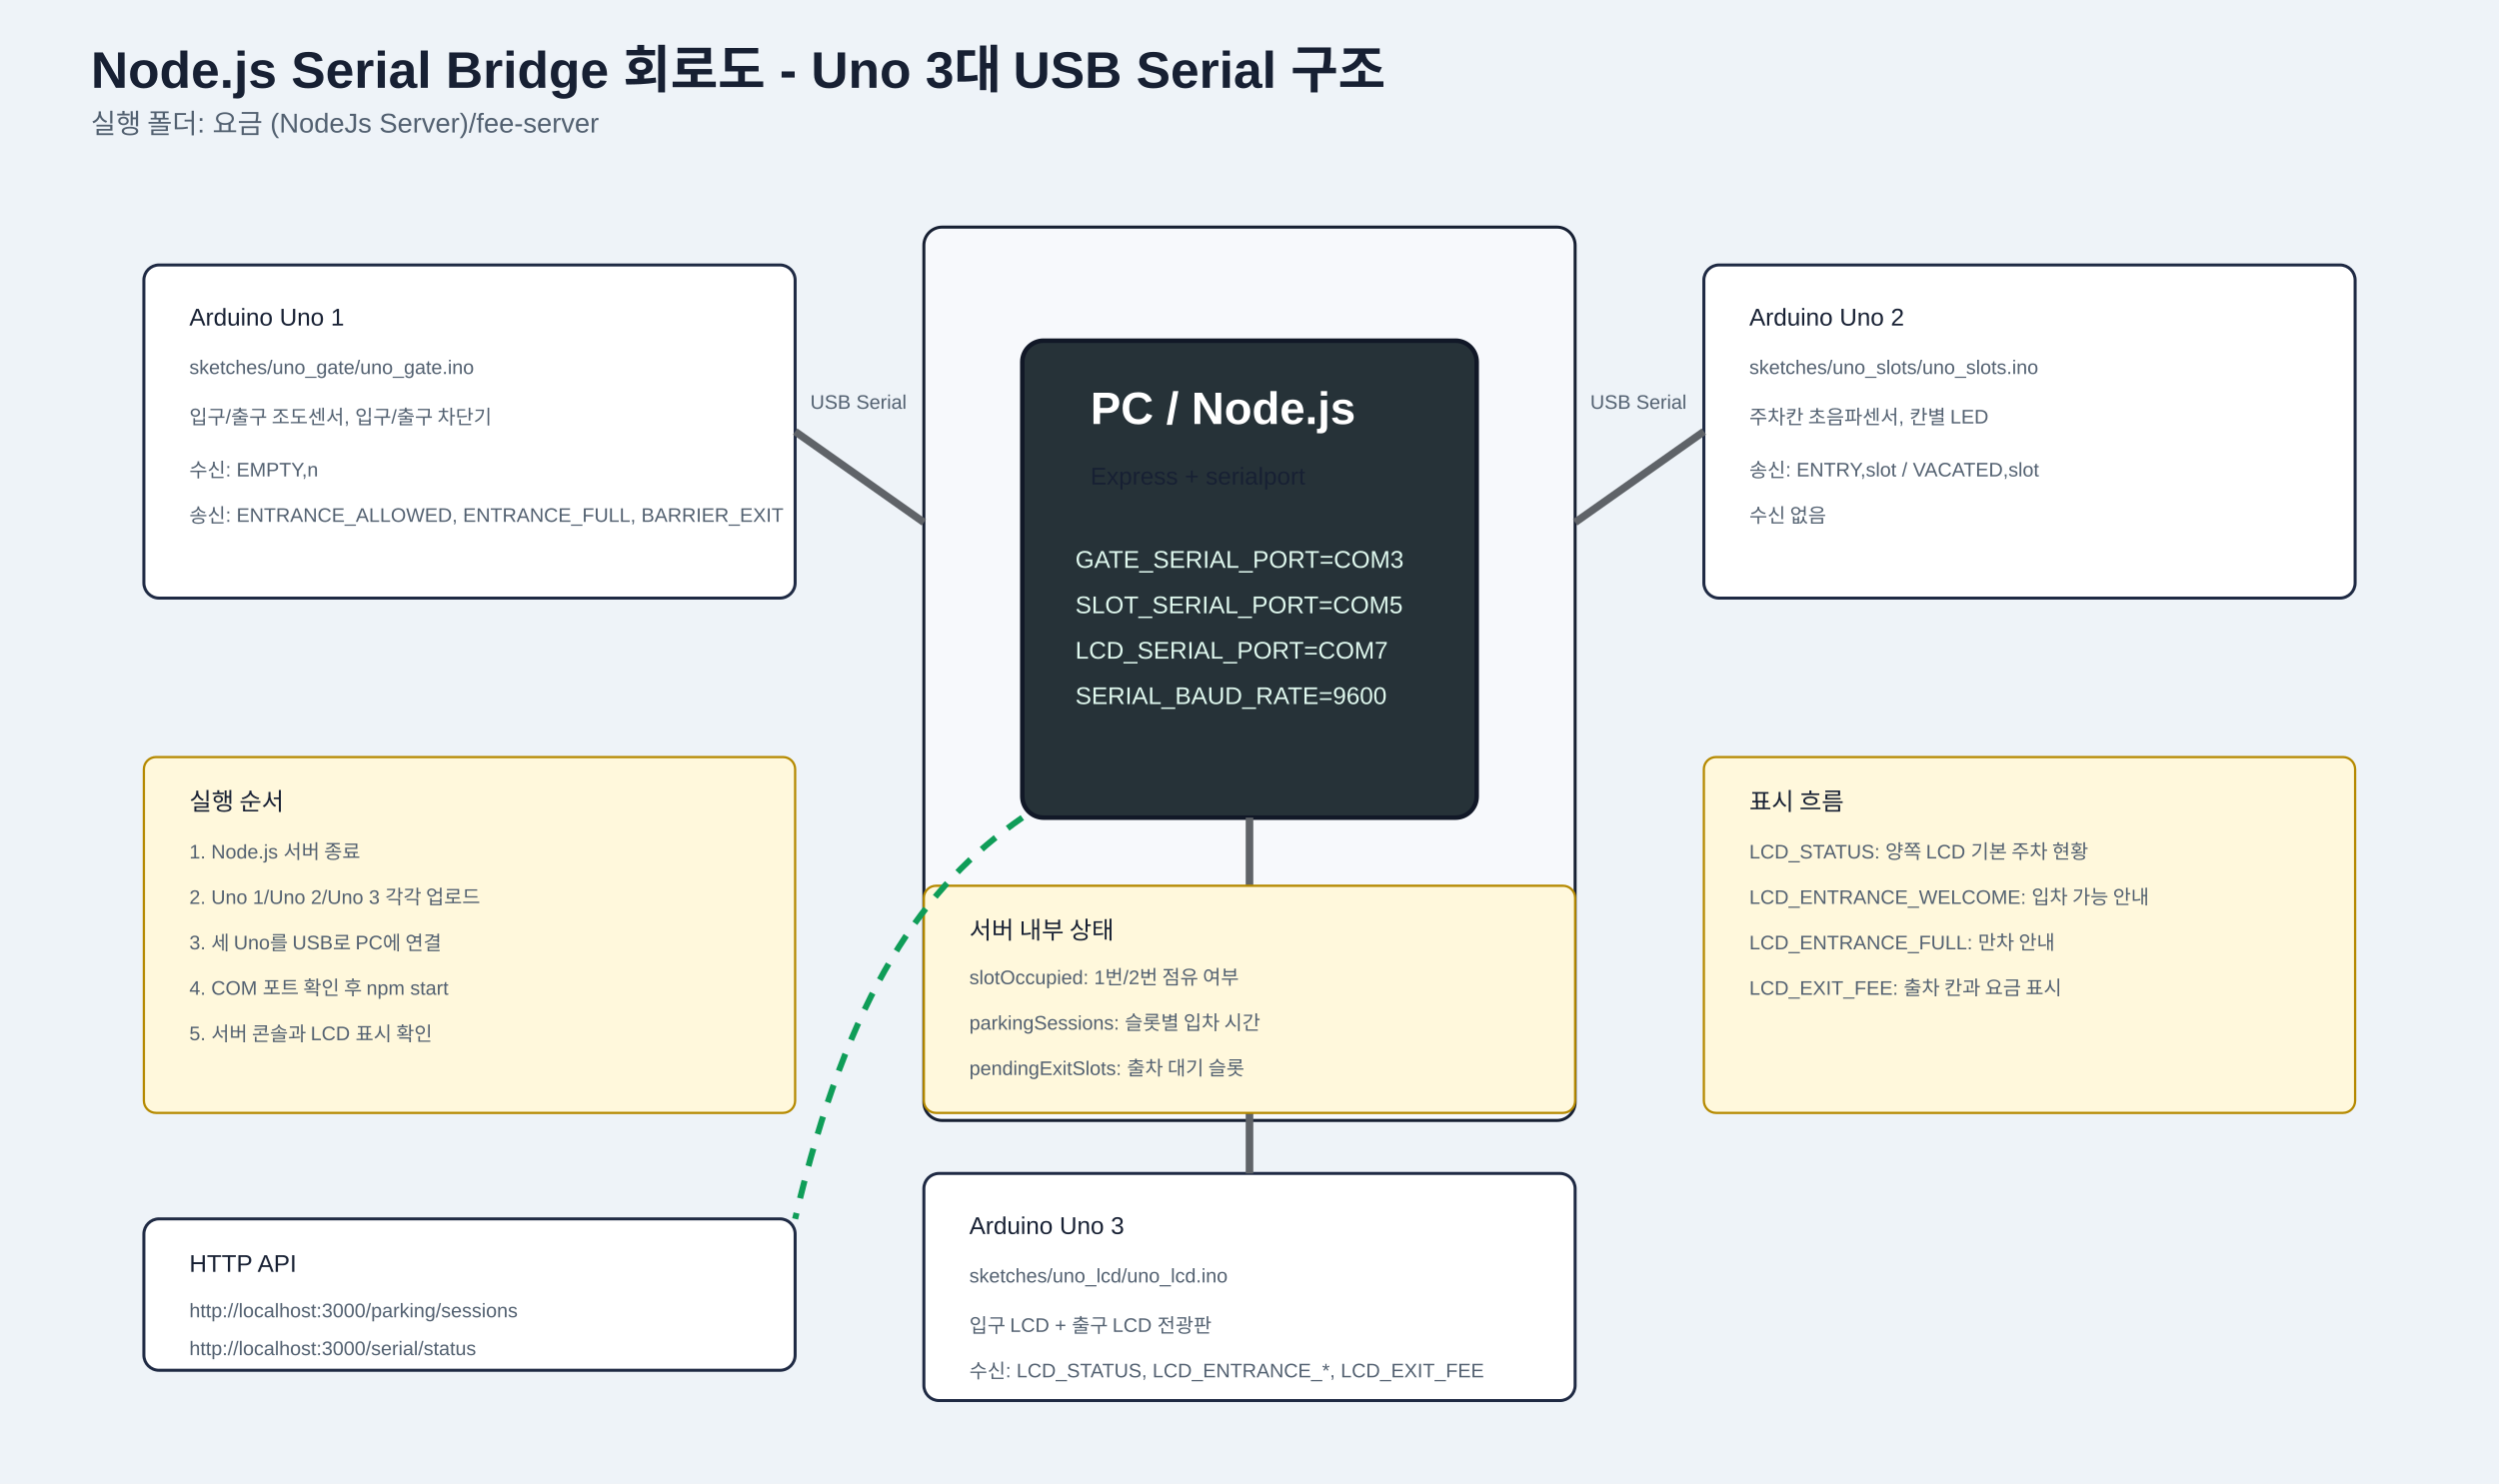
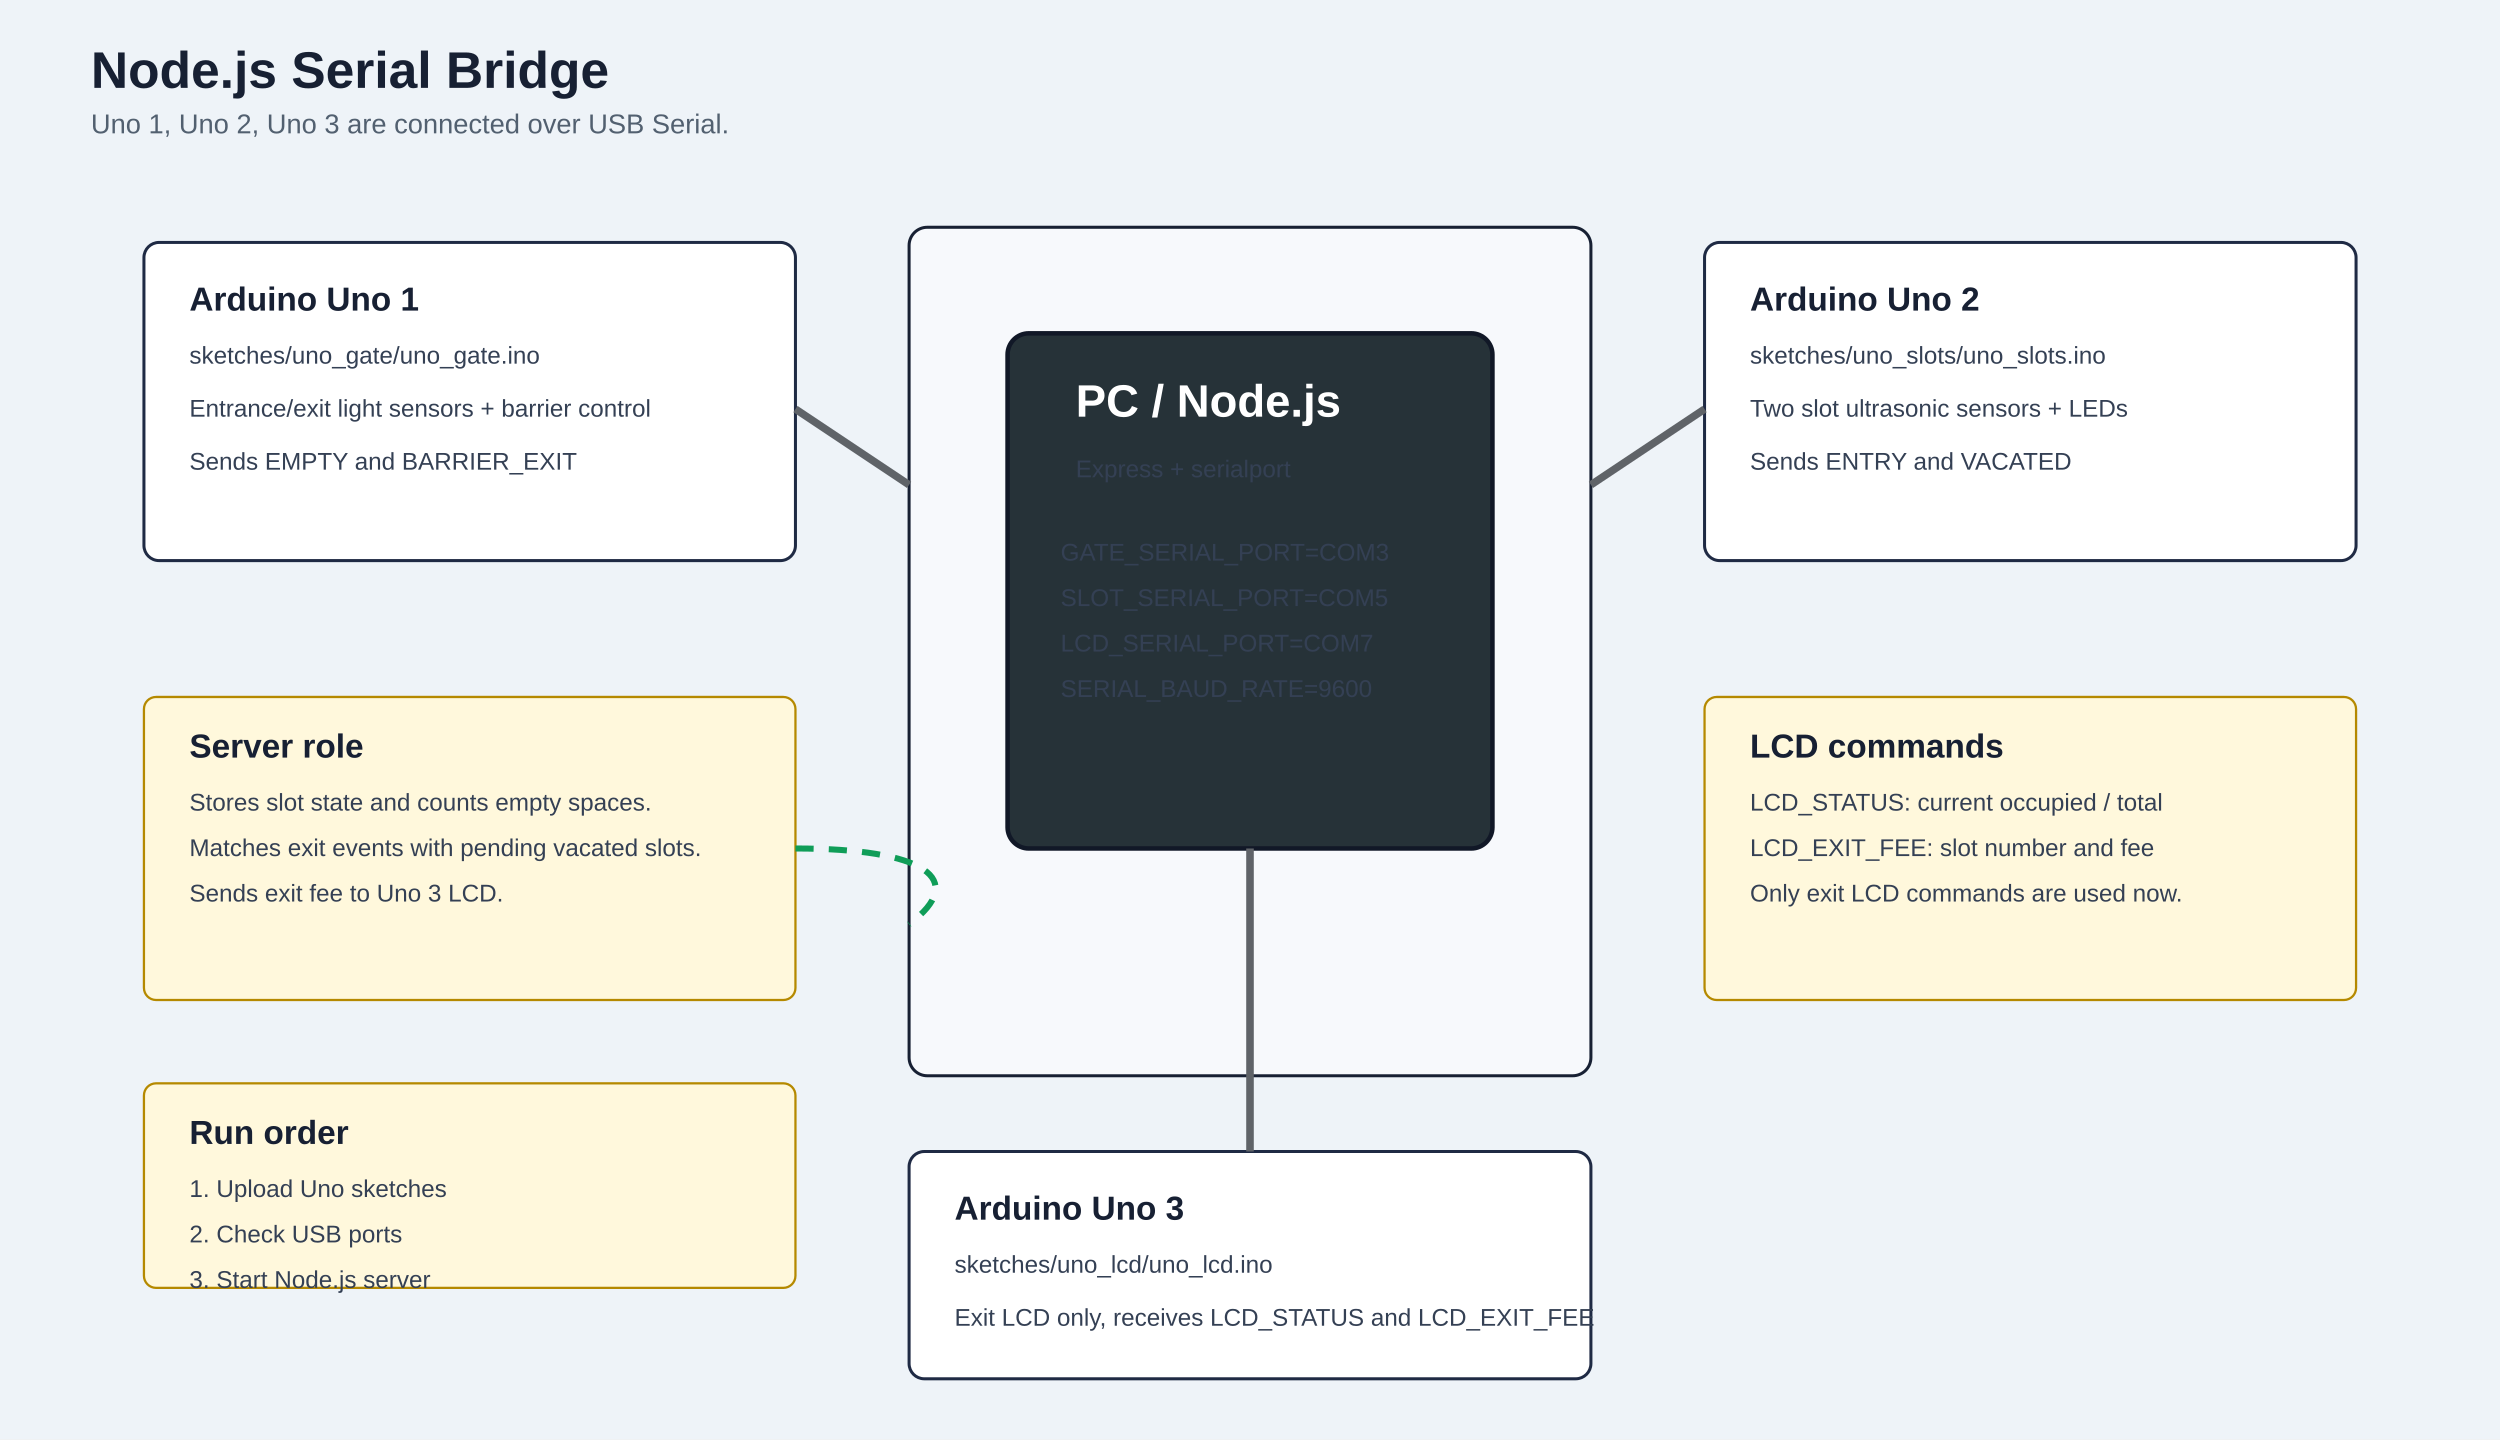
- <svg xmlns="http://www.w3.org/2000/svg" width="1650" height="980" viewBox="0 0 1650 980">
+ <svg xmlns="http://www.w3.org/2000/svg" width="1650" height="950" viewBox="0 0 1650 950">
  <style>
    .title { font: 700 34px Arial, sans-serif; fill: #172033; }
    .subtitle { font: 18px Arial, sans-serif; fill: #526070; }
-     .label { font: 16px Arial, sans-serif; fill: #172033; }
-     .small { font: 13px Arial, sans-serif; fill: #526070; }
+     .label { font: 700 22px Arial, sans-serif; fill: #172033; }
+     .small { font: 16px Arial, sans-serif; fill: #344054; }
    .box { fill: #f7f9fc; stroke: #172033; stroke-width: 2; rx: 12; }
    .module { fill: #ffffff; stroke: #1f2a44; stroke-width: 2; rx: 10; }
    .note { fill: #fff8dc; stroke: #b58900; stroke-width: 1.5; rx: 8; }
    .wireUsb { stroke: #5f6368; stroke-width: 5; fill: none; }
    .wireApi { stroke: #0f9d58; stroke-width: 4; fill: none; stroke-dasharray: 12 10; }
  </style>
-   <rect width="1650" height="980" fill="#eef3f8" />
-   <text x="60" y="58" class="title">Node.js Serial Bridge 회로도 - Uno 3대 USB Serial 구조</text>
-   <text x="60" y="88" class="subtitle">실행 폴더: 요금 (NodeJs Server)/fee-server</text>
-   <rect x="610" y="150" width="430" height="590" class="box" />
-   <rect x="675" y="225" width="300" height="315" fill="#263238" stroke="#111827" stroke-width="3" rx="14" />
-   <text x="720" y="280" font-family="Arial" font-size="30" font-weight="700" fill="#fff">PC / Node.js</text>
-   <text x="720" y="320" class="label" fill="#dff8ee">Express + serialport</text>
-   <text x="710" y="375" font-family="Arial" font-size="16" fill="#dff8ee">GATE_SERIAL_PORT=COM3</text>
-   <text x="710" y="405" font-family="Arial" font-size="16" fill="#dff8ee">SLOT_SERIAL_PORT=COM5</text>
-   <text x="710" y="435" font-family="Arial" font-size="16" fill="#dff8ee">LCD_SERIAL_PORT=COM7</text>
-   <text x="710" y="465" font-family="Arial" font-size="16" fill="#dff8ee">SERIAL_BAUD_RATE=9600</text>
-   <rect x="95" y="175" width="430" height="220" class="module" />
-   <text x="125" y="215" class="label">Arduino Uno 1</text>
-   <text x="125" y="247" class="small">sketches/uno_gate/uno_gate.ino</text>
-   <text x="125" y="280" class="small">입구/출구 조도센서, 입구/출구 차단기</text>
-   <text x="125" y="315" class="small">수신: EMPTY,n</text>
-   <text x="125" y="345" class="small">송신: ENTRANCE_ALLOWED, ENTRANCE_FULL, BARRIER_EXIT</text>
-   <path d="M525 285 L610 345" class="wireUsb" />
-   <text x="535" y="270" class="small">USB Serial</text>
-   <rect x="1125" y="175" width="430" height="220" class="module" />
-   <text x="1155" y="215" class="label">Arduino Uno 2</text>
-   <text x="1155" y="247" class="small">sketches/uno_slots/uno_slots.ino</text>
-   <text x="1155" y="280" class="small">주차칸 초음파센서, 칸별 LED</text>
-   <text x="1155" y="315" class="small">송신: ENTRY,slot / VACATED,slot</text>
-   <text x="1155" y="345" class="small">수신 없음</text>
-   <path d="M1040 345 L1125 285" class="wireUsb" />
-   <text x="1050" y="270" class="small">USB Serial</text>
-   <rect x="610" y="775" width="430" height="150" class="module" />
-   <text x="640" y="815" class="label">Arduino Uno 3</text>
-   <text x="640" y="847" class="small">sketches/uno_lcd/uno_lcd.ino</text>
-   <text x="640" y="880" class="small">입구 LCD + 출구 LCD 전광판</text>
-   <text x="640" y="910" class="small">수신: LCD_STATUS, LCD_ENTRANCE_*, LCD_EXIT_FEE</text>
-   <path d="M825 540 L825 775" class="wireUsb" />
-   <text x="840" y="680" class="small">USB Serial</text>
-   <rect x="610" y="585" width="430" height="150" class="note" />
-   <text x="640" y="620" class="label">서버 내부 상태</text>
-   <text x="640" y="650" class="small">slotOccupied: 1번/2번 점유 여부</text>
-   <text x="640" y="680" class="small">parkingSessions: 슬롯별 입차 시간</text>
-   <text x="640" y="710" class="small">pendingExitSlots: 출차 대기 슬롯</text>
-   <rect x="95" y="500" width="430" height="235" class="note" />
-   <text x="125" y="535" class="label">실행 순서</text>
-   <text x="125" y="567" class="small">1. Node.js 서버 종료</text>
-   <text x="125" y="597" class="small">2. Uno 1/Uno 2/Uno 3 각각 업로드</text>
-   <text x="125" y="627" class="small">3. 세 Uno를 USB로 PC에 연결</text>
-   <text x="125" y="657" class="small">4. COM 포트 확인 후 npm start</text>
-   <text x="125" y="687" class="small">5. 서버 콘솔과 LCD 표시 확인</text>
-   <rect x="1125" y="500" width="430" height="235" class="note" />
-   <text x="1155" y="535" class="label">표시 흐름</text>
-   <text x="1155" y="567" class="small">LCD_STATUS: 양쪽 LCD 기본 주차 현황</text>
-   <text x="1155" y="597" class="small">LCD_ENTRANCE_WELCOME: 입차 가능 안내</text>
-   <text x="1155" y="627" class="small">LCD_ENTRANCE_FULL: 만차 안내</text>
-   <text x="1155" y="657" class="small">LCD_EXIT_FEE: 출차 칸과 요금 표시</text>
-   <rect x="95" y="805" width="430" height="100" class="module" />
-   <text x="125" y="840" class="label">HTTP API</text>
-   <text x="125" y="870" class="small">http://localhost:3000/parking/sessions</text>
-   <text x="125" y="895" class="small">http://localhost:3000/serial/status</text>
-   <path d="M675 540 C610 585, 560 655, 525 805" class="wireApi" />
+   <rect width="1650" height="950" fill="#eef3f8" />
+   <text x="60" y="58" class="title">Node.js Serial Bridge</text>
+   <text x="60" y="88" class="subtitle">Uno 1, Uno 2, Uno 3 are connected over USB Serial.</text>
+   <rect x="600" y="150" width="450" height="560" class="box" />
+   <rect x="665" y="220" width="320" height="340" fill="#263238" stroke="#111827" stroke-width="3" rx="14" />
+   <text x="710" y="275" font-family="Arial" font-size="30" font-weight="700" fill="#fff">PC / Node.js</text>
+   <text x="710" y="315" class="small" fill="#dff8ee">Express + serialport</text>
+   <text x="700" y="370" class="small" fill="#dff8ee">GATE_SERIAL_PORT=COM3</text>
+   <text x="700" y="400" class="small" fill="#dff8ee">SLOT_SERIAL_PORT=COM5</text>
+   <text x="700" y="430" class="small" fill="#dff8ee">LCD_SERIAL_PORT=COM7</text>
+   <text x="700" y="460" class="small" fill="#dff8ee">SERIAL_BAUD_RATE=9600</text>
+   <rect x="95" y="160" width="430" height="210" class="module" />
+   <text x="125" y="205" class="label">Arduino Uno 1</text>
+   <text x="125" y="240" class="small">sketches/uno_gate/uno_gate.ino</text>
+   <text x="125" y="275" class="small">Entrance/exit light sensors + barrier control</text>
+   <text x="125" y="310" class="small">Sends EMPTY and BARRIER_EXIT</text>
+   <path d="M525 270 L600 320" class="wireUsb" />
+   <rect x="1125" y="160" width="430" height="210" class="module" />
+   <text x="1155" y="205" class="label">Arduino Uno 2</text>
+   <text x="1155" y="240" class="small">sketches/uno_slots/uno_slots.ino</text>
+   <text x="1155" y="275" class="small">Two slot ultrasonic sensors + LEDs</text>
+   <text x="1155" y="310" class="small">Sends ENTRY and VACATED</text>
+   <path d="M1050 320 L1125 270" class="wireUsb" />
+   <rect x="600" y="760" width="450" height="150" class="module" />
+   <text x="630" y="805" class="label">Arduino Uno 3</text>
+   <text x="630" y="840" class="small">sketches/uno_lcd/uno_lcd.ino</text>
+   <text x="630" y="875" class="small">Exit LCD only, receives LCD_STATUS and LCD_EXIT_FEE</text>
+   <path d="M825 560 L825 760" class="wireUsb" />
+   <rect x="95" y="460" width="430" height="200" class="note" />
+   <text x="125" y="500" class="label">Server role</text>
+   <text x="125" y="535" class="small">Stores slot state and counts empty spaces.</text>
+   <text x="125" y="565" class="small">Matches exit events with pending vacated slots.</text>
+   <text x="125" y="595" class="small">Sends exit fee to Uno 3 LCD.</text>
+   <path d="M525 560 C610 560, 640 580, 600 610" class="wireApi" />
+   <rect x="1125" y="460" width="430" height="200" class="note" />
+   <text x="1155" y="500" class="label">LCD commands</text>
+   <text x="1155" y="535" class="small">LCD_STATUS: current occupied / total</text>
+   <text x="1155" y="565" class="small">LCD_EXIT_FEE: slot number and fee</text>
+   <text x="1155" y="595" class="small">Only exit LCD commands are used now.</text>
+   <rect x="95" y="715" width="430" height="135" class="note" />
+   <text x="125" y="755" class="label">Run order</text>
+   <text x="125" y="790" class="small">1. Upload Uno sketches</text>
+   <text x="125" y="820" class="small">2. Check USB ports</text>
+   <text x="125" y="850" class="small">3. Start Node.js server</text>
</svg>
